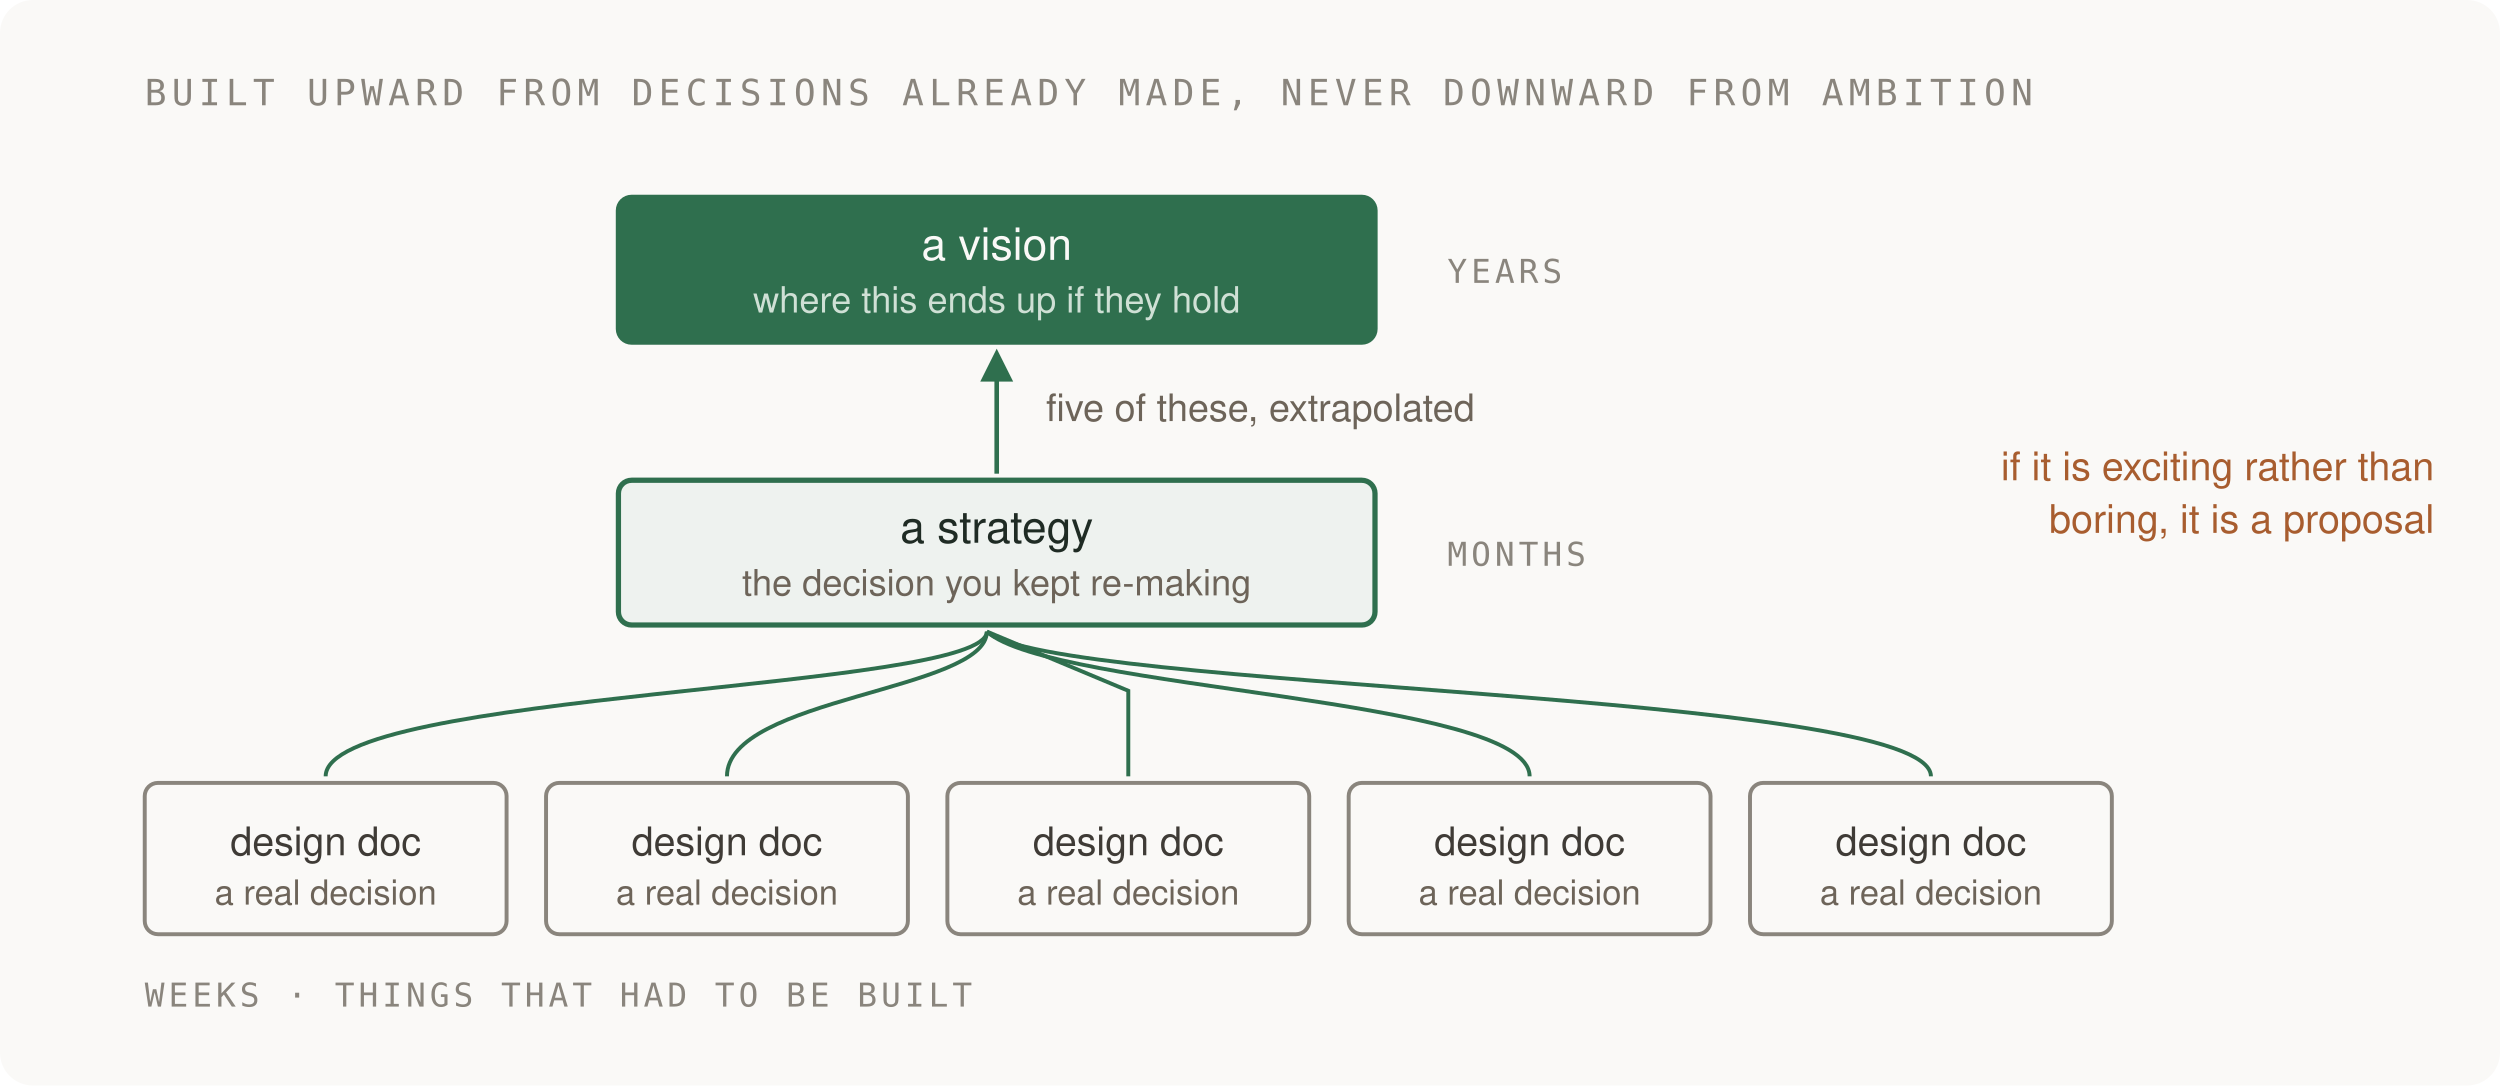
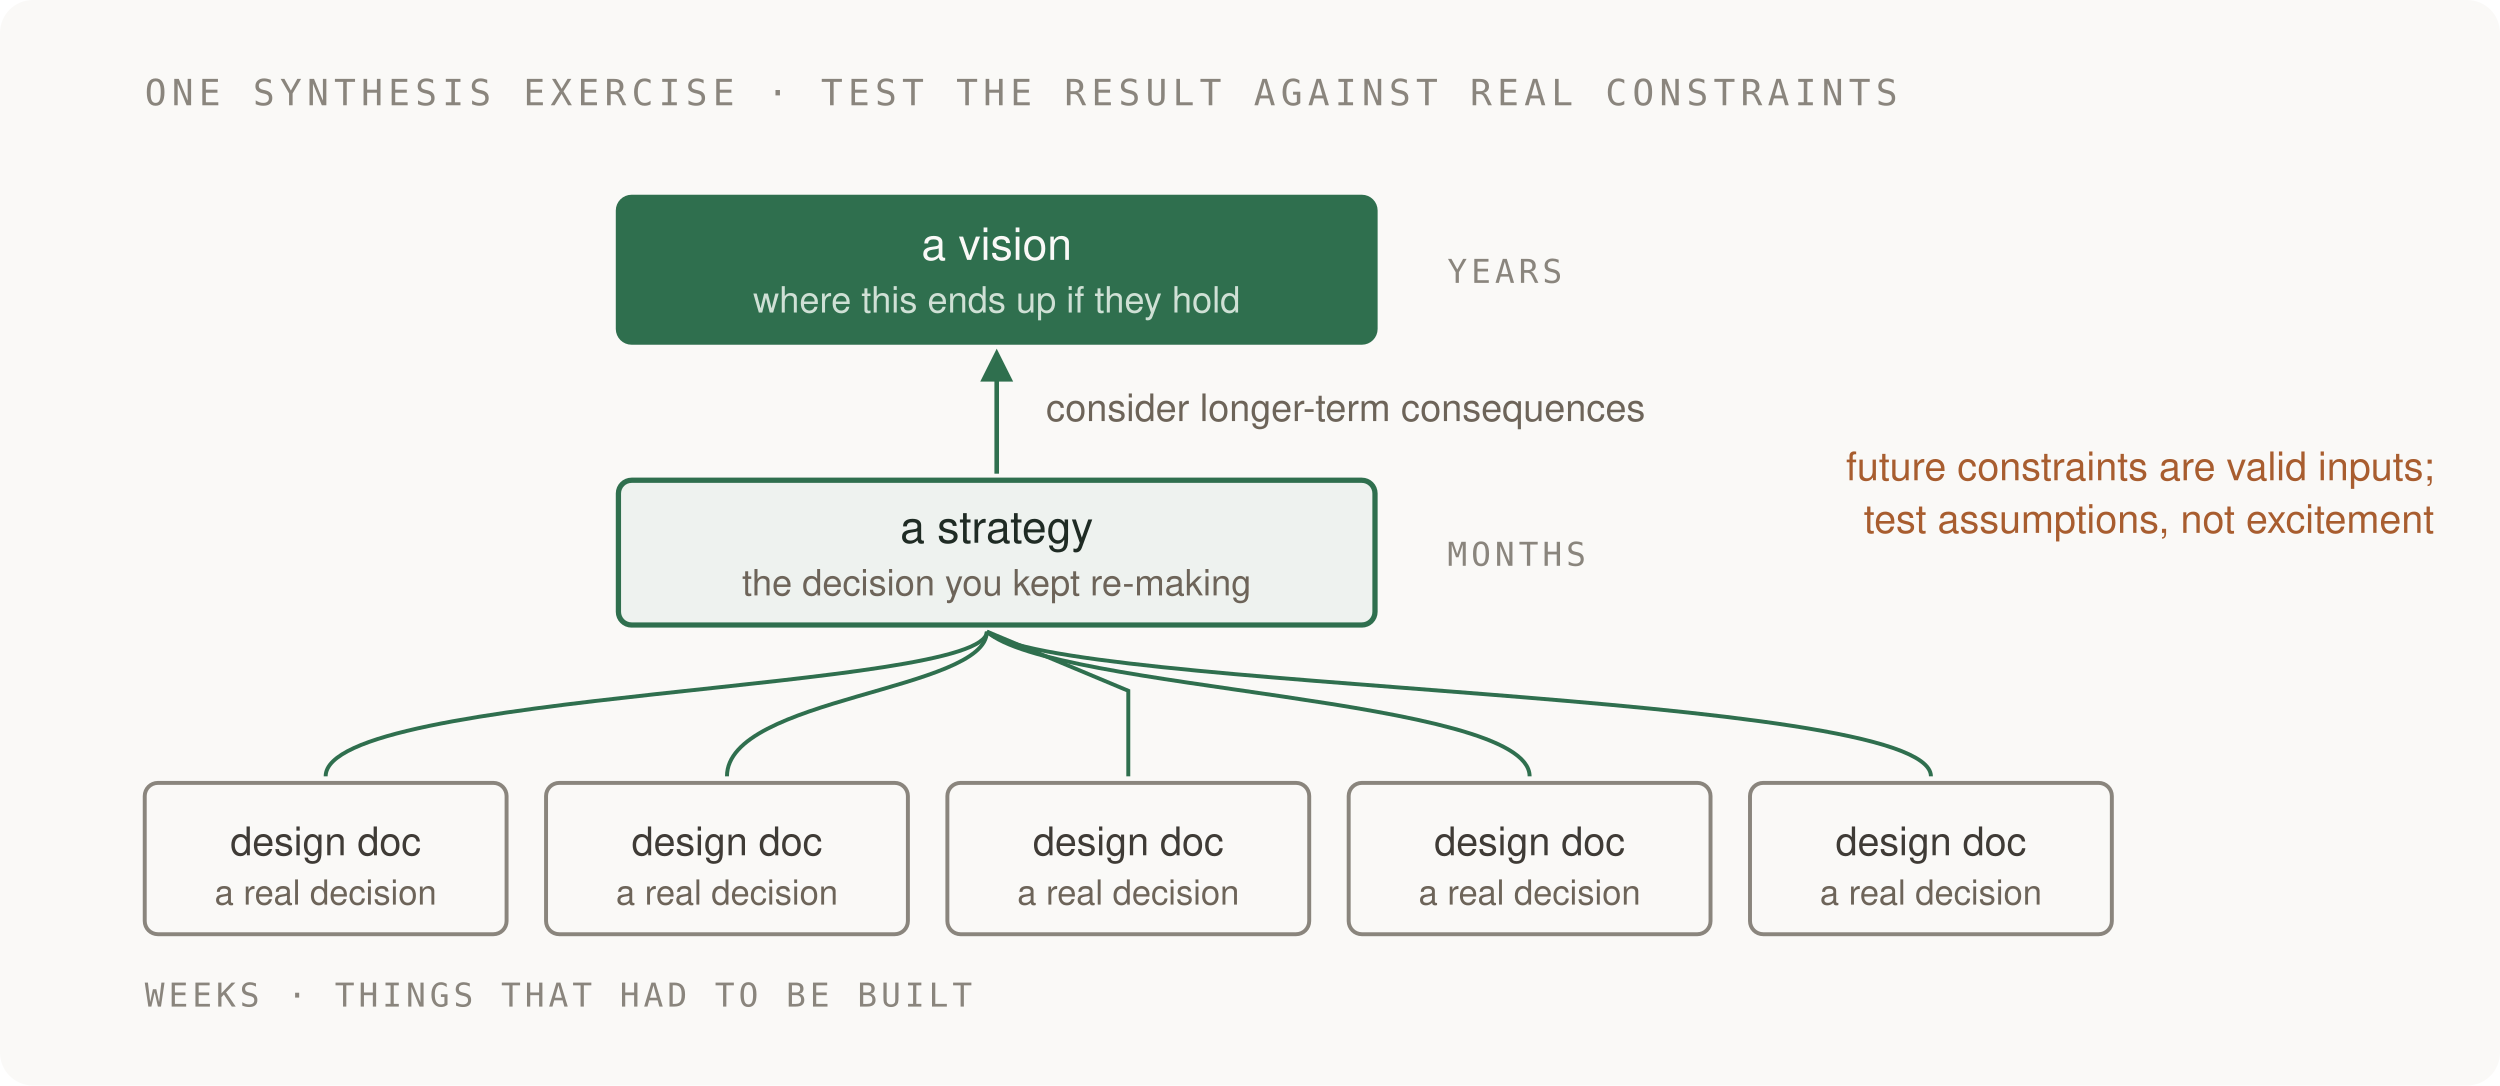
- <svg xmlns="http://www.w3.org/2000/svg" viewBox="0 0 760 330" width="760" height="330" role="img" aria-label="Strategy is built upward from real decisions. Five design documents about actual work reveal one recurring decision, which becomes a strategy. Five strategies extrapolated two or three years become a vision.">
+ <svg xmlns="http://www.w3.org/2000/svg" viewBox="0 0 760 330" width="760" height="330" role="img" aria-label="One bottom-up synthesis exercise: examine several decisions for recurring constraints, then consider longer-term consequences. Counts and direction are illustrative, not a definition of strategy.">
  <rect width="760" height="330" rx="10" fill="#faf9f7" />
-   <text x="44" y="32" font-family="ui-monospace, SFMono-Regular, Menlo, monospace" font-size="11" fill="#8a857d" letter-spacing="1.6">BUILT UPWARD FROM DECISIONS ALREADY MADE, NEVER DOWNWARD FROM AMBITION</text>
+   <text x="44" y="32" font-family="ui-monospace, SFMono-Regular, Menlo, monospace" font-size="11" fill="#8a857d" letter-spacing="1.6">ONE SYNTHESIS EXERCISE · TEST THE RESULT AGAINST REAL CONSTRAINTS</text>
  <g fill="#faf9f7" stroke="#8a857d" stroke-width="1.2">
    <rect x="44" y="238" width="110" height="46" rx="4" />
    <rect x="166" y="238" width="110" height="46" rx="4" />
    <rect x="288" y="238" width="110" height="46" rx="4" />
    <rect x="410" y="238" width="110" height="46" rx="4" />
    <rect x="532" y="238" width="110" height="46" rx="4" />
  </g>
  <g font-family="ui-sans-serif, -apple-system, Segoe UI, Helvetica, Arial, sans-serif" font-size="12" fill="#3f3b36" text-anchor="middle">
    <text x="99" y="260">design doc</text>
    <text x="221" y="260">design doc</text>
    <text x="343" y="260">design doc</text>
    <text x="465" y="260">design doc</text>
    <text x="587" y="260">design doc</text>
  </g>
  <g font-family="ui-sans-serif, -apple-system, Segoe UI, Helvetica, Arial, sans-serif" font-size="10.5" fill="#6d6459" text-anchor="middle">
    <text x="99" y="275">a real decision</text>
    <text x="221" y="275">a real decision</text>
    <text x="343" y="275">a real decision</text>
    <text x="465" y="275">a real decision</text>
    <text x="587" y="275">a real decision</text>
  </g>
  <text x="44" y="306" font-family="ui-monospace, SFMono-Regular, Menlo, monospace" font-size="10" fill="#8a857d" letter-spacing="1.2">WEEKS · THINGS THAT HAD TO BE BUILT</text>
  <g stroke="#2f6f4e" stroke-width="1.2" fill="none">
    <path d="M 99 236 C 99 210, 300 210, 300 192" />
    <path d="M 221 236 C 221 212, 300 210, 300 192" />
    <path d="M 343 236 L 343 210 L 300 192" />
    <path d="M 465 236 C 465 212, 320 210, 300 192" />
    <path d="M 587 236 C 587 210, 320 210, 300 192" />
  </g>
  <rect x="188" y="146" width="230" height="44" rx="4" fill="#eef2ef" stroke="#2f6f4e" stroke-width="1.6" />
  <text x="303" y="165" text-anchor="middle" font-family="ui-sans-serif, -apple-system, Segoe UI, Helvetica, Arial, sans-serif" font-size="13.5" fill="#1f2b24">a strategy</text>
  <text x="303" y="181" text-anchor="middle" font-family="ui-sans-serif, -apple-system, Segoe UI, Helvetica, Arial, sans-serif" font-size="11" fill="#6d6459">the decision you kept re-making</text>
  <text x="440" y="172" font-family="ui-monospace, SFMono-Regular, Menlo, monospace" font-size="10" fill="#8a857d" letter-spacing="1.2">MONTHS</text>
  <line x1="303" y1="144" x2="303" y2="112" stroke="#2f6f4e" stroke-width="1.4" />
  <polygon points="303,106 298,116 308,116" fill="#2f6f4e" />
-   <text x="318" y="128" font-family="ui-sans-serif, -apple-system, Segoe UI, Helvetica, Arial, sans-serif" font-size="11.5" fill="#6d6459">five of these, extrapolated</text>
+   <text x="318" y="128" font-family="ui-sans-serif, -apple-system, Segoe UI, Helvetica, Arial, sans-serif" font-size="11.5" fill="#6d6459">consider longer-term consequences</text>
  <rect x="188" y="60" width="230" height="44" rx="4" fill="#2f6f4e" stroke="#2f6f4e" stroke-width="1.6" />
  <text x="303" y="79" text-anchor="middle" font-family="ui-sans-serif, -apple-system, Segoe UI, Helvetica, Arial, sans-serif" font-size="13.5" fill="#faf9f7">a vision</text>
  <text x="303" y="95" text-anchor="middle" font-family="ui-sans-serif, -apple-system, Segoe UI, Helvetica, Arial, sans-serif" font-size="11" fill="#cfe0d5">where this ends up if they hold</text>
  <text x="440" y="86" font-family="ui-monospace, SFMono-Regular, Menlo, monospace" font-size="10" fill="#8a857d" letter-spacing="1.2">YEARS</text>
-   <text x="740" y="146" text-anchor="end" font-family="ui-sans-serif, -apple-system, Segoe UI, Helvetica, Arial, sans-serif" font-size="12" fill="#a85d2f">if it is exciting rather than</text>
-   <text x="740" y="162" text-anchor="end" font-family="ui-sans-serif, -apple-system, Segoe UI, Helvetica, Arial, sans-serif" font-size="12" fill="#a85d2f">boring, it is a proposal</text>
+   <text x="740" y="146" text-anchor="end" font-family="ui-sans-serif, -apple-system, Segoe UI, Helvetica, Arial, sans-serif" font-size="12" fill="#a85d2f">future constraints are valid inputs;</text>
+   <text x="740" y="162" text-anchor="end" font-family="ui-sans-serif, -apple-system, Segoe UI, Helvetica, Arial, sans-serif" font-size="12" fill="#a85d2f">test assumptions, not excitement</text>
</svg>
